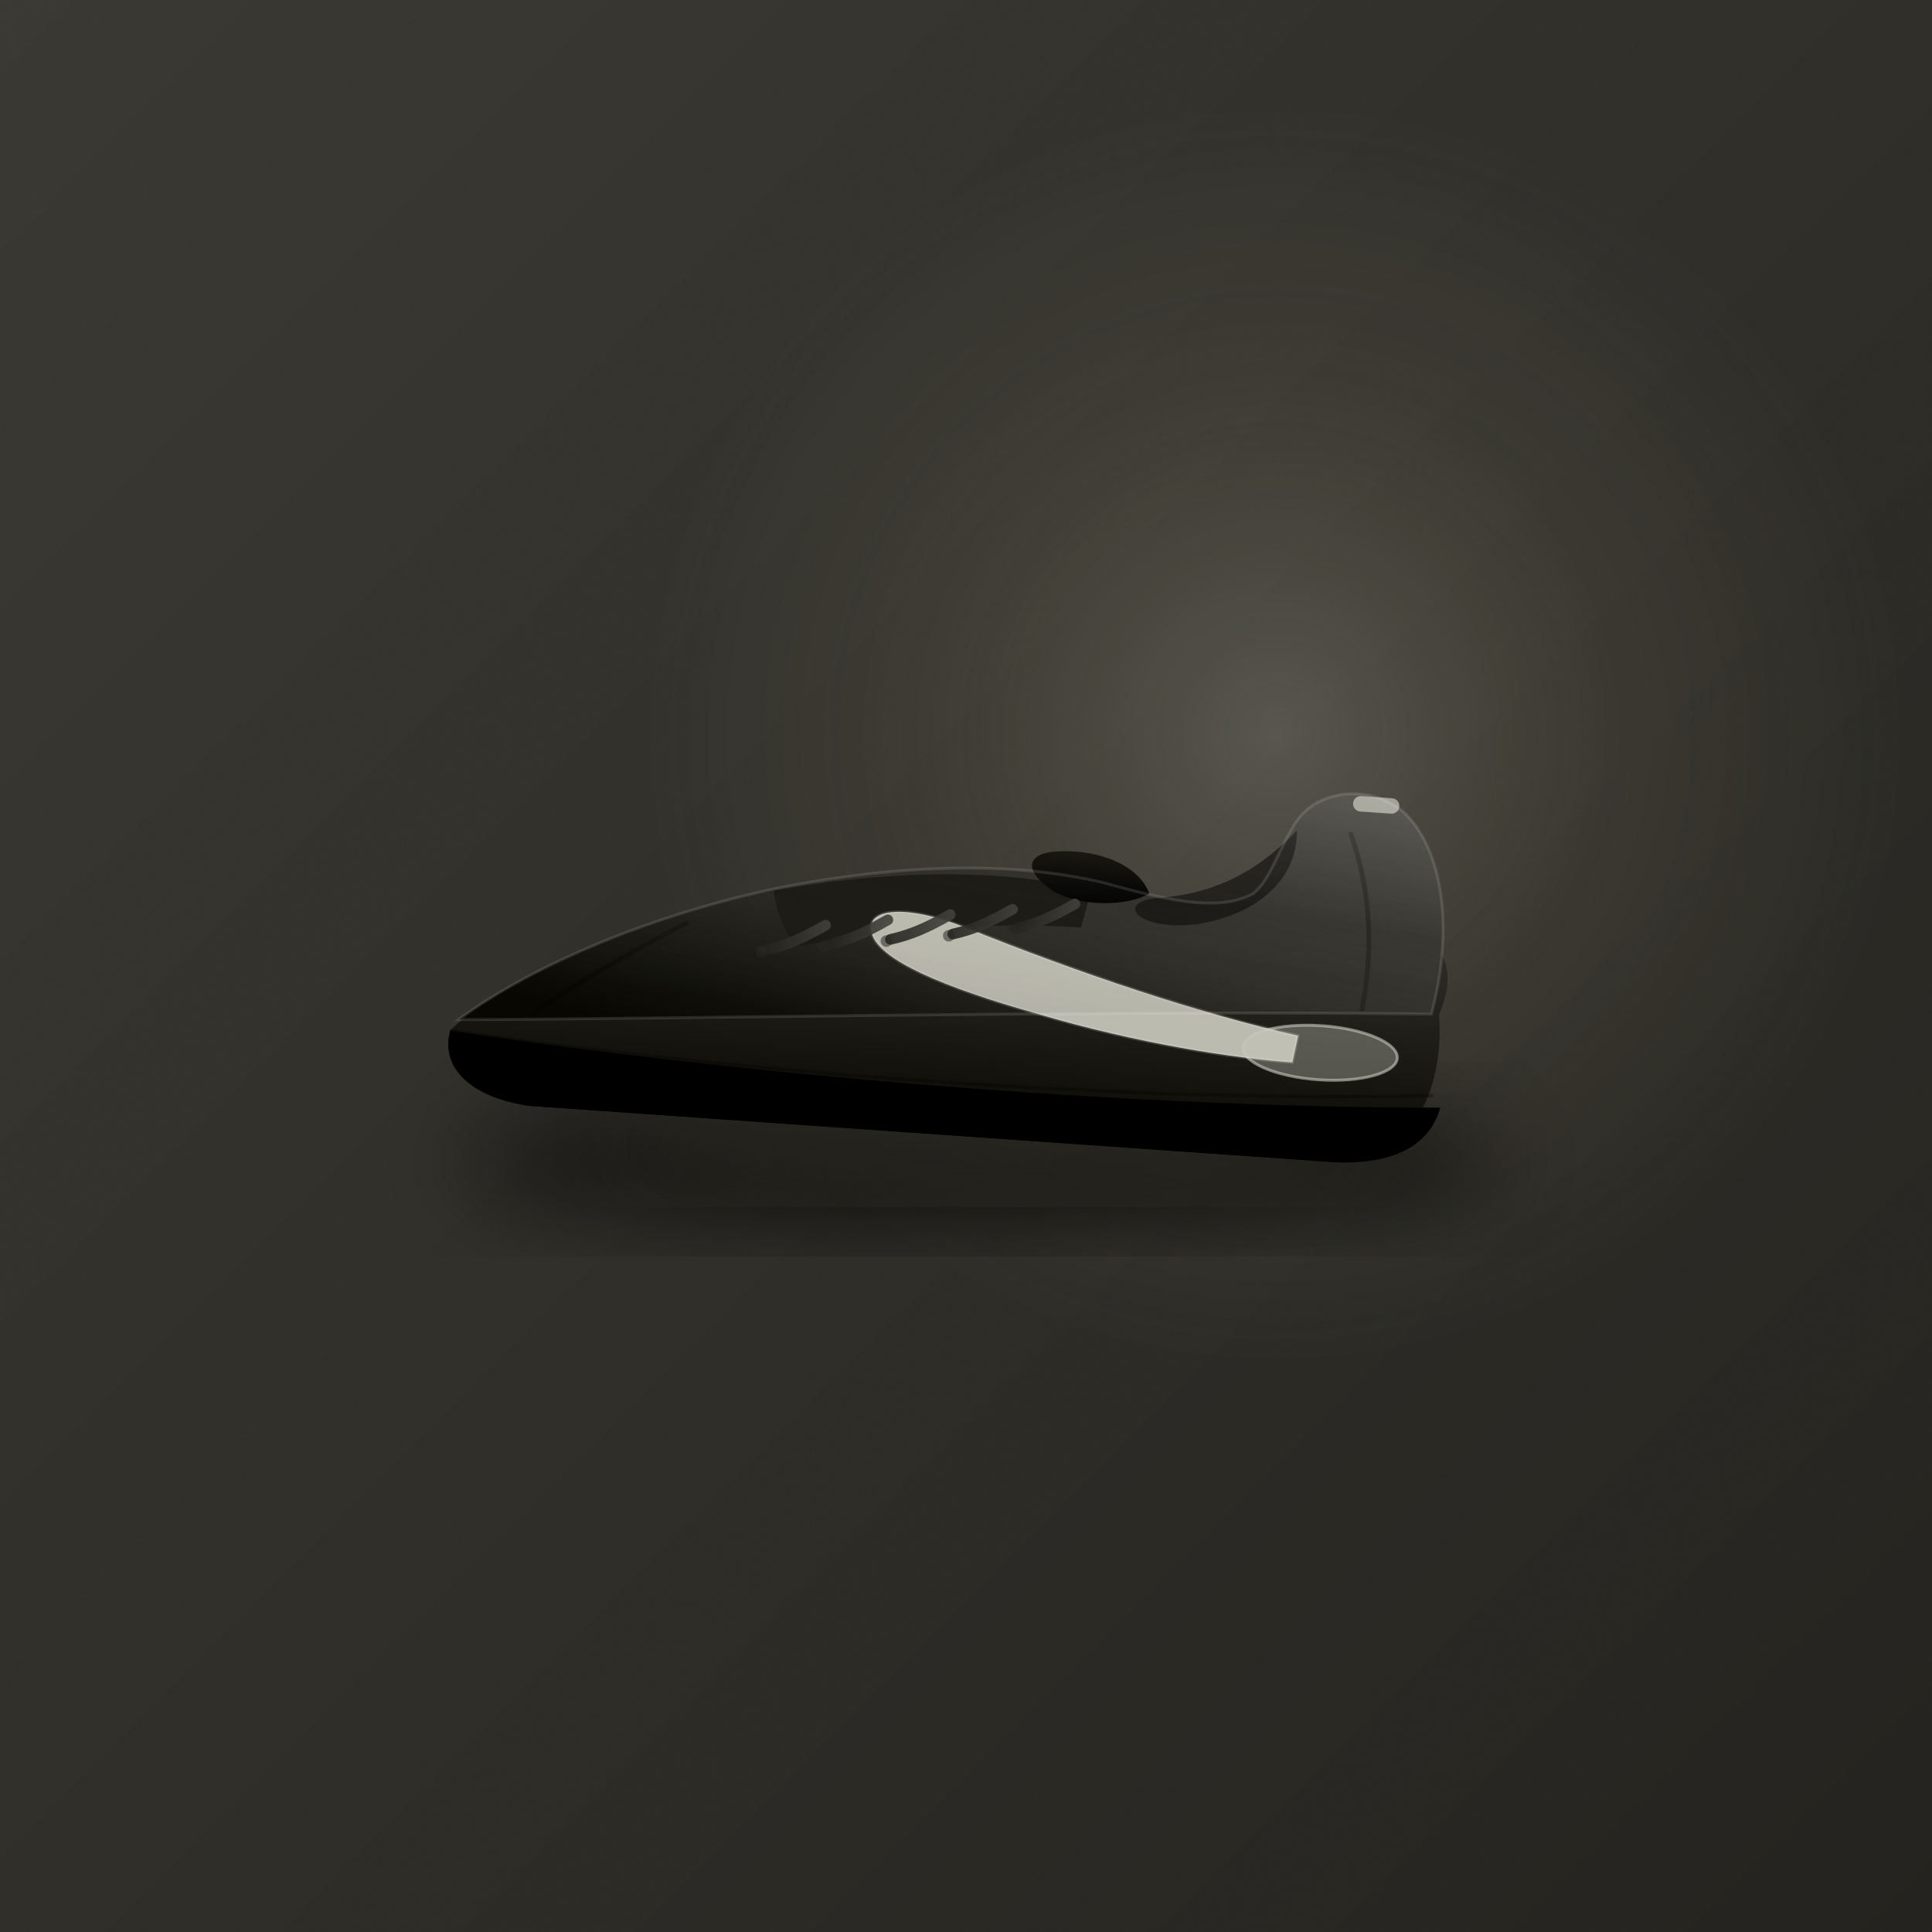
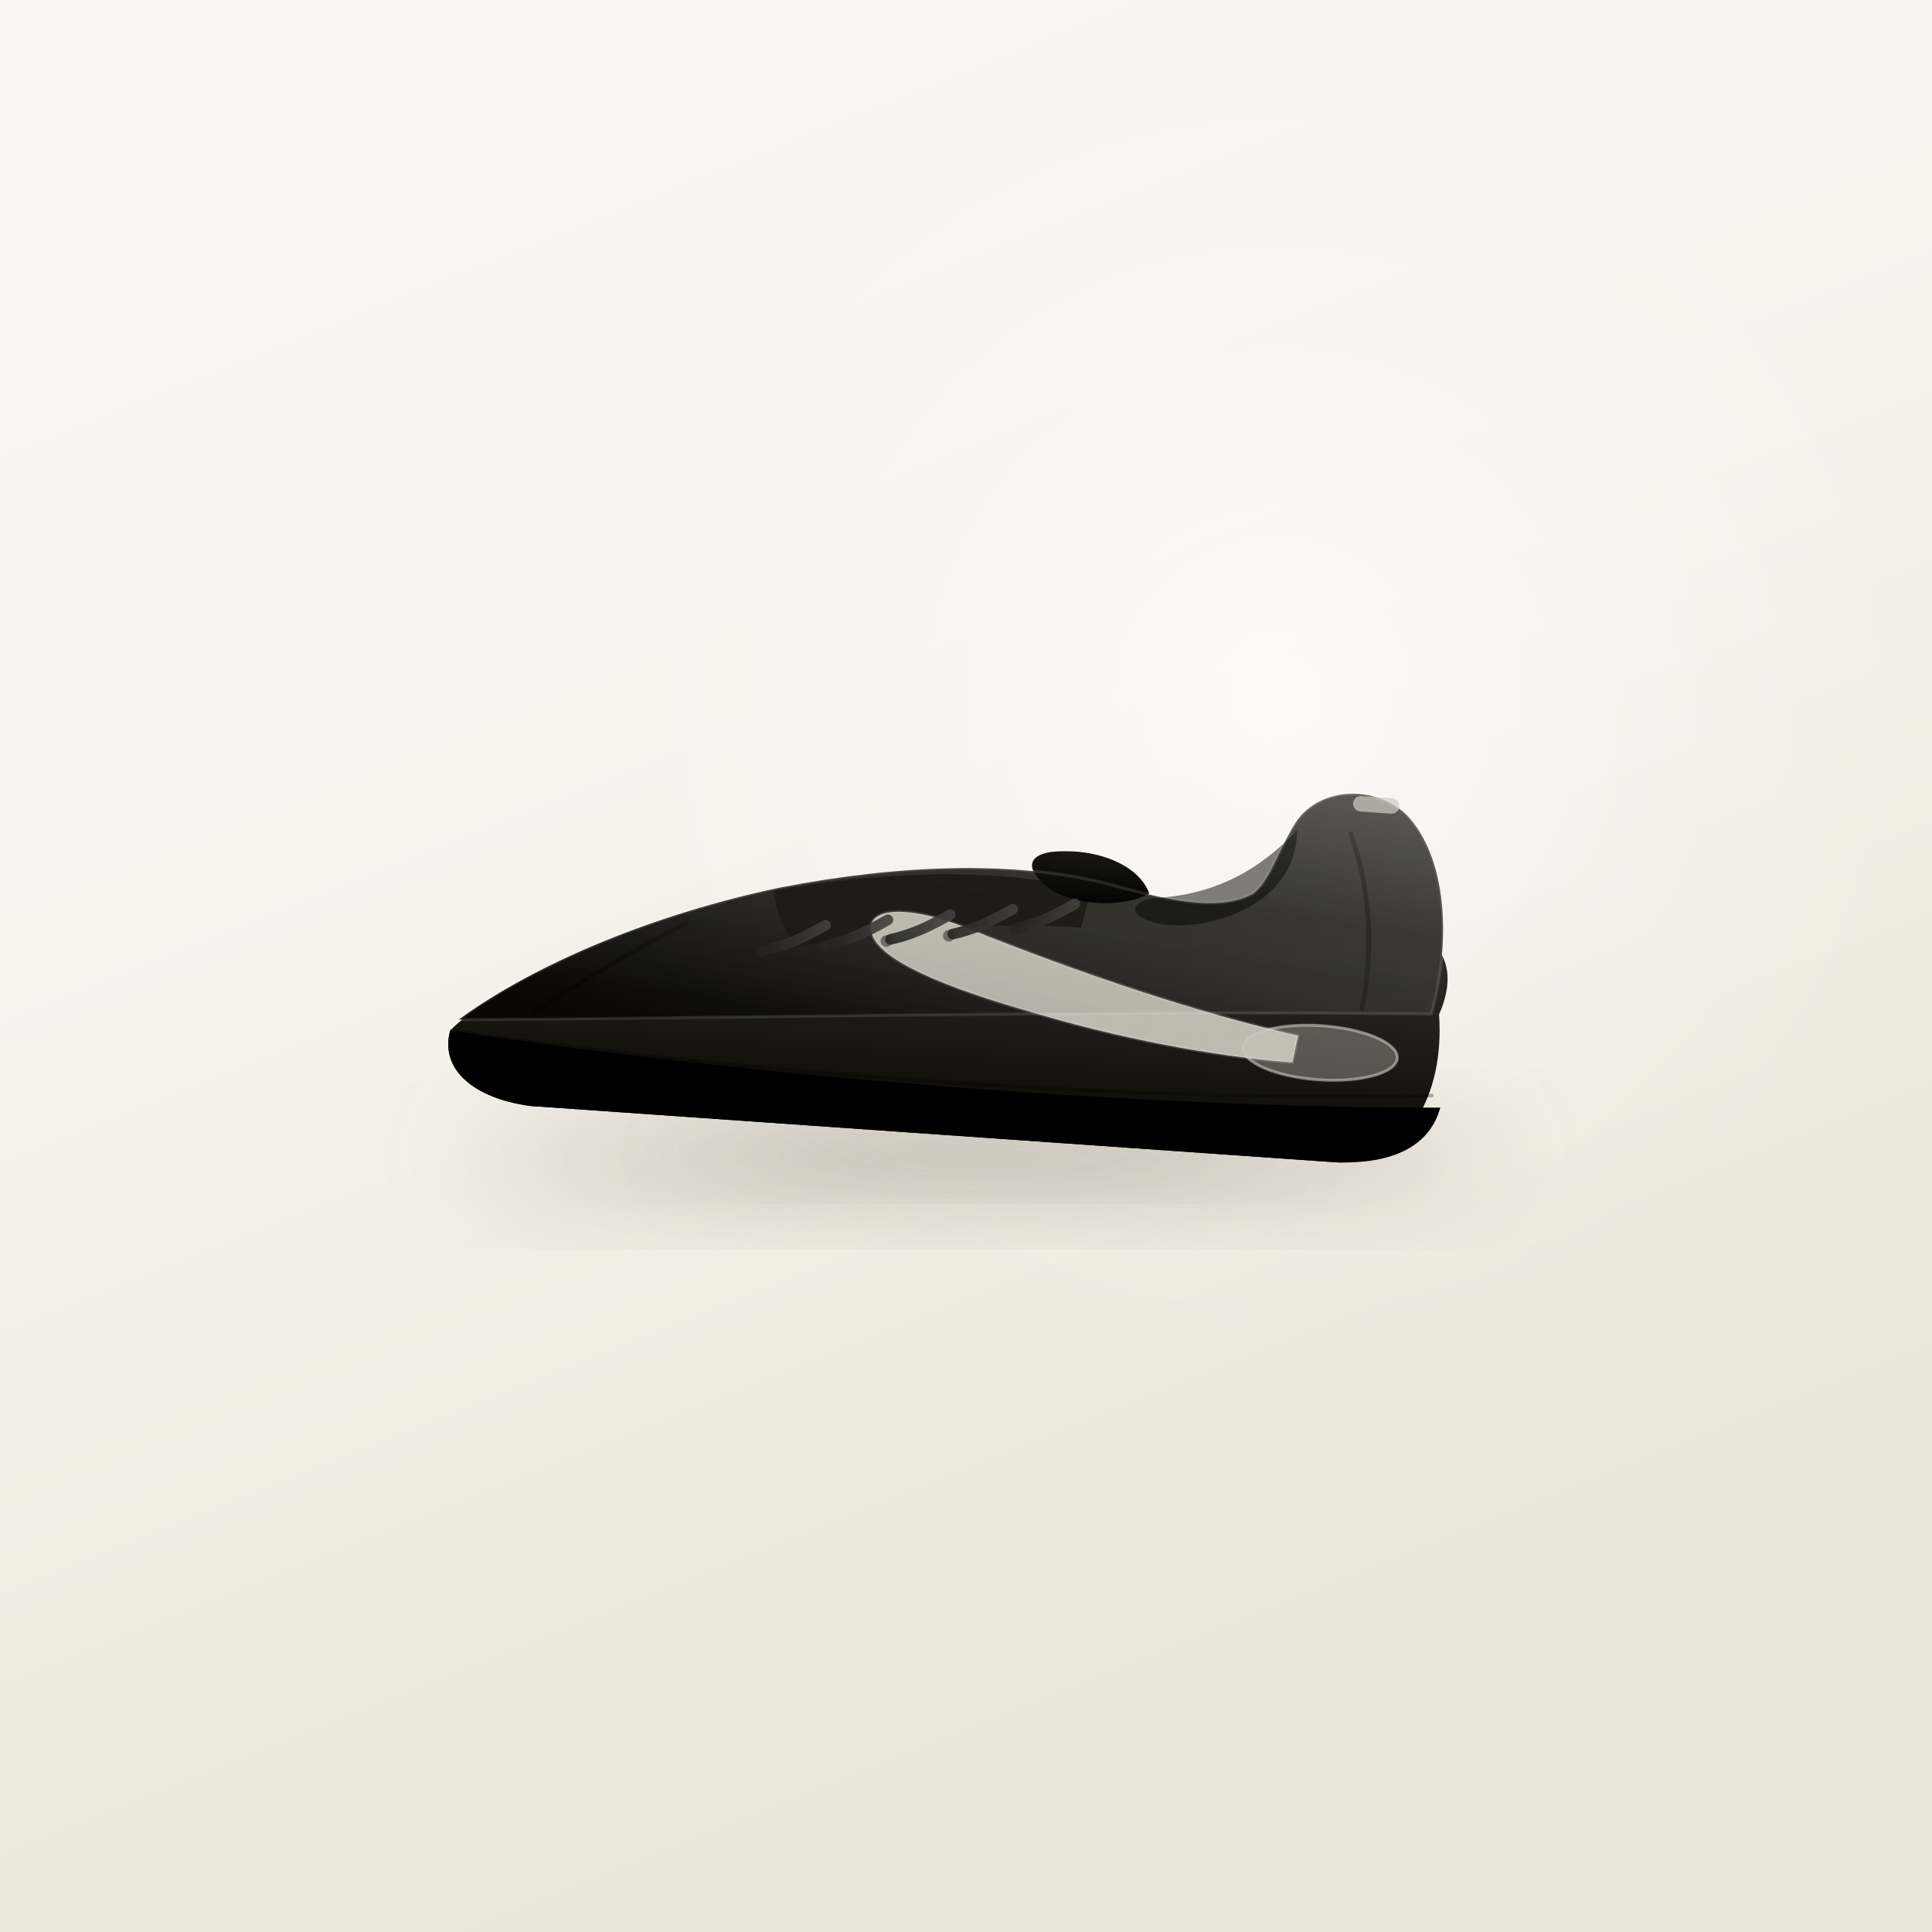
<svg xmlns="http://www.w3.org/2000/svg" viewBox="0 0 1000 1000" width="1000" height="1000" role="img">
  <defs>
-     <linearGradient id="bg" x1="0" y1="0" x2="1" y2="1">
-       <stop offset="0" stop-color="#3a3934" />
-       <stop offset="0.55" stop-color="#2e2d28" />
-       <stop offset="1" stop-color="#24231f" />
+     <linearGradient id="bg" x1="0" y1="0" x2="0.4" y2="1">
+       <stop offset="0" stop-color="#faf8f3" />
+       <stop offset="0.5" stop-color="#f5f2ea" />
+       <stop offset="1" stop-color="#eae5d9" />
    </linearGradient>
    <radialGradient id="bloom">
-       <stop offset="0" stop-color="#f7f4e0" stop-opacity="0.2" />
-       <stop offset="0.55" stop-color="#c9be93" stop-opacity="0.08" />
-       <stop offset="1" stop-color="#c9be93" stop-opacity="0" />
+       <stop offset="0" stop-color="#ffffff" stop-opacity="0.75" />
+       <stop offset="0.55" stop-color="#ffffff" stop-opacity="0.2" />
+       <stop offset="1" stop-color="#ffffff" stop-opacity="0" />
    </radialGradient>
    <linearGradient id="upperGrad" x1="0.1" y1="0" x2="0.8" y2="1">
      <stop offset="0" stop-color="#45443e" />
      <stop offset="0.5" stop-color="#2b2a24" />
      <stop offset="1" stop-color="#090802" />
    </linearGradient>
    <linearGradient id="midGrad" x1="0" y1="0" x2="0" y2="1">
      <stop offset="0" stop-color="#31302b" />
      <stop offset="1" stop-color="#090803" />
    </linearGradient>
    <linearGradient id="soleGrad" x1="0" y1="0" x2="0" y2="1">
      <stop offset="0" stop-color="#010000" />
      <stop offset="1" stop-color="#000000" />
    </linearGradient>
    <linearGradient id="collarGrad" x1="0" y1="0" x2="0" y2="1">
      <stop offset="0" stop-color="#191812" />
      <stop offset="1" stop-color="#000000" />
    </linearGradient>
    <linearGradient id="lace" x1="0" y1="0" x2="1" y2="0">
      <stop offset="0" stop-color="#3d3c37" />
      <stop offset="1" stop-color="#1f1e19" />
    </linearGradient>
    <linearGradient id="sheen" x1="0" y1="0" x2="0.3" y2="1">
      <stop offset="0" stop-color="#ffffff" stop-opacity="0.22" />
      <stop offset="0.45" stop-color="#ffffff" stop-opacity="0.02" />
      <stop offset="1" stop-color="#000000" stop-opacity="0.18" />
    </linearGradient>
    <filter id="soft" x="-40%" y="-40%" width="180%" height="180%">
      <feGaussianBlur stdDeviation="26" />
    </filter>
    <filter id="grain">
      <feTurbulence type="fractalNoise" baseFrequency="0.9" numOctaves="3" seed="44" />
      <feColorMatrix type="saturate" values="0" />
    </filter>
  </defs>
  <rect width="1000" height="1000" fill="url(#bg)" />
-   <circle cx="660" cy="380" r="330" fill="url(#bloom)" />
-   <ellipse cx="508" cy="600" rx="270" ry="28" fill="#000" opacity="0.75" filter="url(#soft)" />
-   <ellipse cx="508" cy="594" rx="185" ry="17" fill="#c9be93" opacity="0.16" filter="url(#soft)" />
+   <circle cx="660" cy="360" r="340" fill="url(#bloom)" />
+   <ellipse cx="508" cy="600" rx="262" ry="26" fill="#8a8378" opacity="0.34" filter="url(#soft)" />
+   <ellipse cx="508" cy="596" rx="150" ry="15" fill="#6b6459" opacity="0.24" filter="url(#soft)" />
  <g transform="">
    <g transform="scale(-1 1) translate(-1000 0)">
      <g transform="rotate(-4 500 500)">
        <g transform="translate(150 250)">
          <path d="M104 258 C94 230, 108 214, 138 212 L470 242 C545 256, 596 280, 614 302 C618 322, 600 336, 570 338 L150 338 C116 336, 98 300, 104 258 Z" fill="url(#midGrad)" />
          <ellipse cx="164" cy="282" rx="40" ry="14" fill="#c9c8bc" opacity="0.35" />
          <ellipse cx="164" cy="282" rx="40" ry="14" fill="none" stroke="#c9c8bc" stroke-opacity="0.6" stroke-width="1.5" />
          <path d="M100 306 C104 326, 122 337, 152 338 L570 338 C600 336, 618 322, 614 302 C440 316, 240 316, 100 306 Z" fill="url(#soleGrad)" />
          <path d="M104 300 C250 314, 460 314, 614 302" fill="none" stroke="#000" stroke-opacity="0.3" stroke-width="1.8" />
          <path d="M108 258 C100 218, 106 176, 128 156 C146 141, 176 145, 186 166 C194 182, 196 194, 204 202 C222 214, 252 208, 282 202 C330 194, 388 200, 448 216 C512 234, 572 264, 610 296 C500 288, 280 268, 108 258 Z" fill="url(#upperGrad)" />
          <path d="M288 206 C340 198, 396 204, 452 218 C450 230, 444 240, 438 246 C384 232, 330 226, 292 226 Z" fill="#15140e" opacity="0.85" />
          <path d="M176 274 C228 266, 290 250, 352 230 C384 220, 404 224, 400 236 C396 250, 360 262, 312 272 C258 284, 208 288, 178 288 Z" fill="#c9c8bc" opacity="0.92" />
          <path d="M176 274 C228 266, 290 250, 352 230 C384 220, 404 224, 400 236 C396 250, 360 262, 312 272 C258 284, 208 288, 178 288 Z" fill="none" stroke="#fff" stroke-opacity="0.16" stroke-width="1.5" />
          <path d="M496 238 C526 256, 554 276, 572 290" fill="none" stroke="#000" stroke-opacity="0.3" stroke-width="2.5" stroke-linecap="round" />
          <path d="M156 168 C144 196, 140 226, 144 258" fill="none" stroke="#000" stroke-opacity="0.26" stroke-width="2.5" stroke-linecap="round" />
          <path d="M258 206 C264 192, 286 184, 310 188 C324 191, 322 200, 308 208 C294 215, 270 214, 258 206 Z" fill="url(#collarGrad)" />
          <path d="M184 168 C202 190, 224 204, 254 208 C276 212, 262 226, 232 220 C202 213, 182 194, 184 168 Z" fill="#000" fill-opacity="0.5" />
          <path d="M296 214 C308 222, 316 226, 326 229" stroke="url(#lace)" stroke-width="5.5" stroke-linecap="round" fill="none" opacity="0.9" />
          <circle cx="328" cy="230" r="3" fill="#24231f" opacity="0.55" />
          <path d="M328 219 C340 227, 348 231, 358 234" stroke="url(#lace)" stroke-width="5.5" stroke-linecap="round" fill="none" opacity="0.9" />
          <circle cx="360" cy="235" r="3" fill="#24231f" opacity="0.55" />
          <path d="M360 224 C372 232, 380 236, 390 239" stroke="url(#lace)" stroke-width="5.5" stroke-linecap="round" fill="none" opacity="0.9" />
          <circle cx="392" cy="240" r="3" fill="#24231f" opacity="0.55" />
          <path d="M392 229 C404 237, 412 241, 422 244" stroke="url(#lace)" stroke-width="5.5" stroke-linecap="round" fill="none" opacity="0.9" />
          <circle cx="424" cy="245" r="3" fill="#24231f" opacity="0.55" />
          <path d="M424 234 C436 242, 444 246, 454 249" stroke="url(#lace)" stroke-width="5.5" stroke-linecap="round" fill="none" opacity="0.9" />
          <circle cx="456" cy="250" r="3" fill="#24231f" opacity="0.55" />
          <rect x="132" y="148" width="24" height="8" rx="4" fill="#c9c8bc" opacity="0.7" />
          <path d="M108 258 C100 218, 106 176, 128 156 C146 141, 176 145, 186 166 C194 182, 196 194, 204 202 C222 214, 252 208, 282 202 C330 194, 388 200, 448 216 C512 234, 572 264, 610 296 C500 288, 280 268, 108 258 Z" fill="url(#sheen)" opacity="0.5" />
          <path d="M108 258 C100 218, 106 176, 128 156 C146 141, 176 145, 186 166 C194 182, 196 194, 204 202 C222 214, 252 208, 282 202 C330 194, 388 200, 448 216 C512 234, 572 264, 610 296 C500 288, 280 268, 108 258 Z" fill="none" stroke="#fff" stroke-opacity="0.12" stroke-width="1.5" />
        </g>
      </g>
    </g>
  </g>
  <rect width="1000" height="1000" filter="url(#grain)" opacity="0.045" style="mix-blend-mode:overlay" />
</svg>
